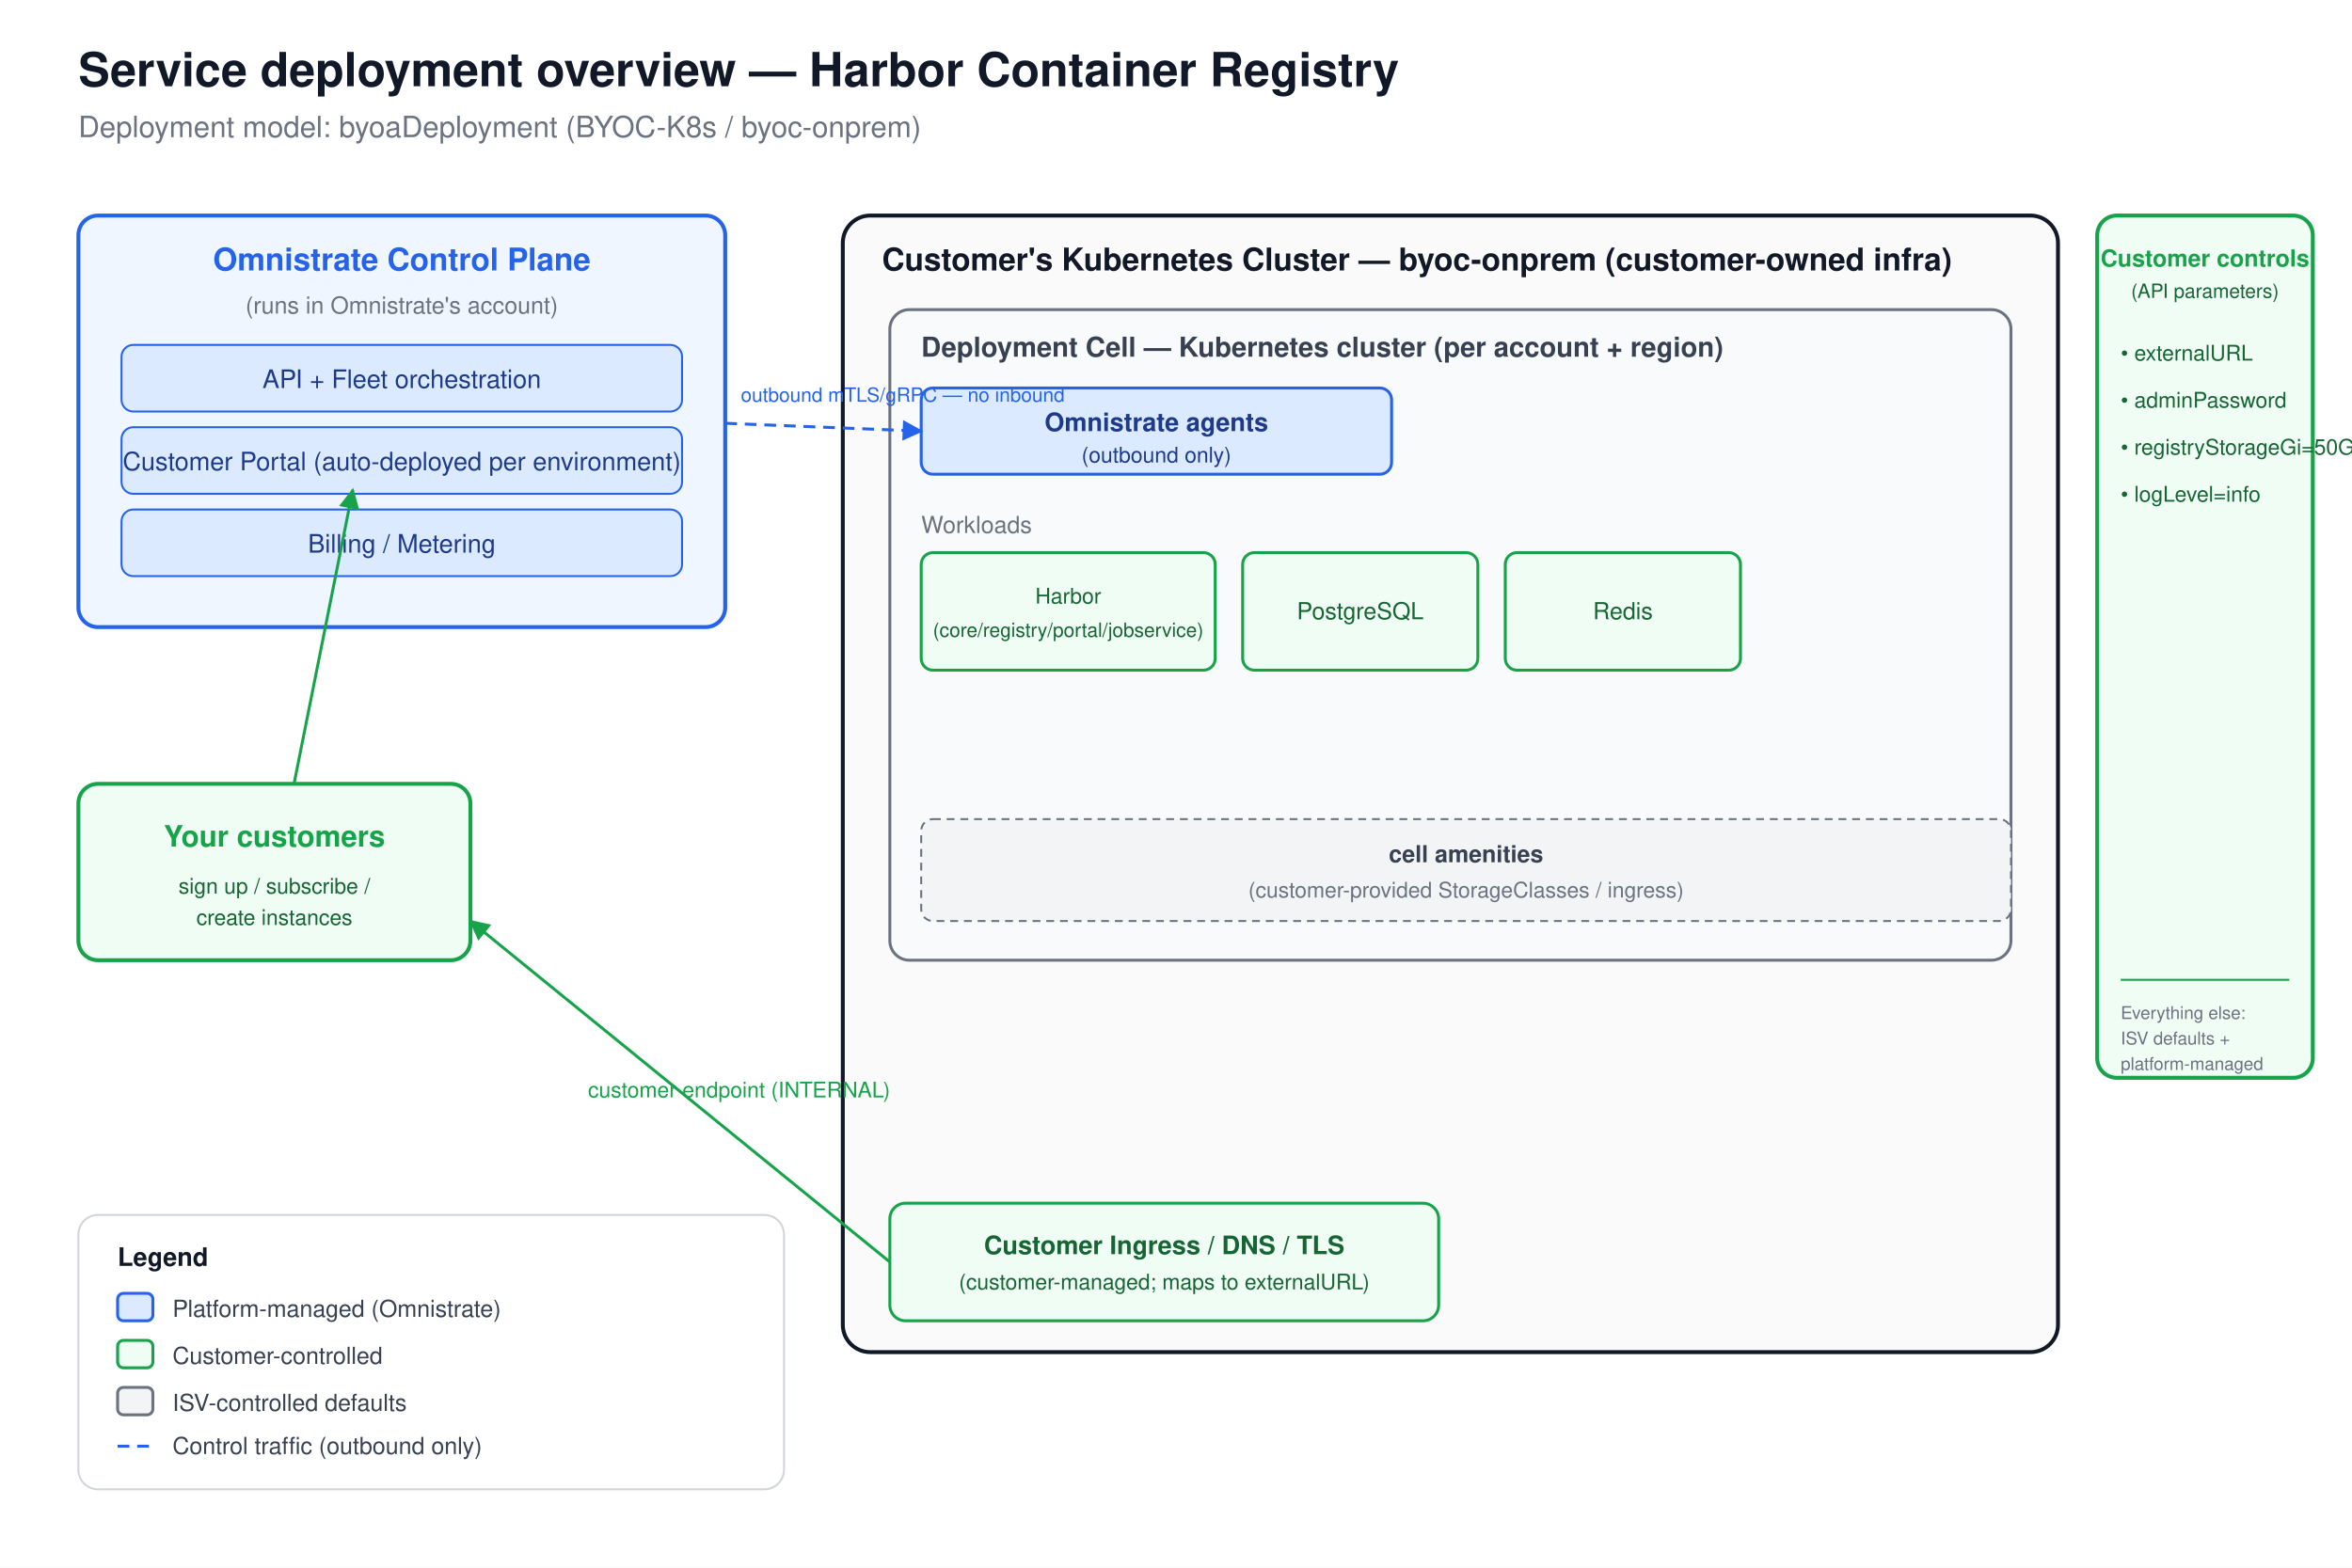
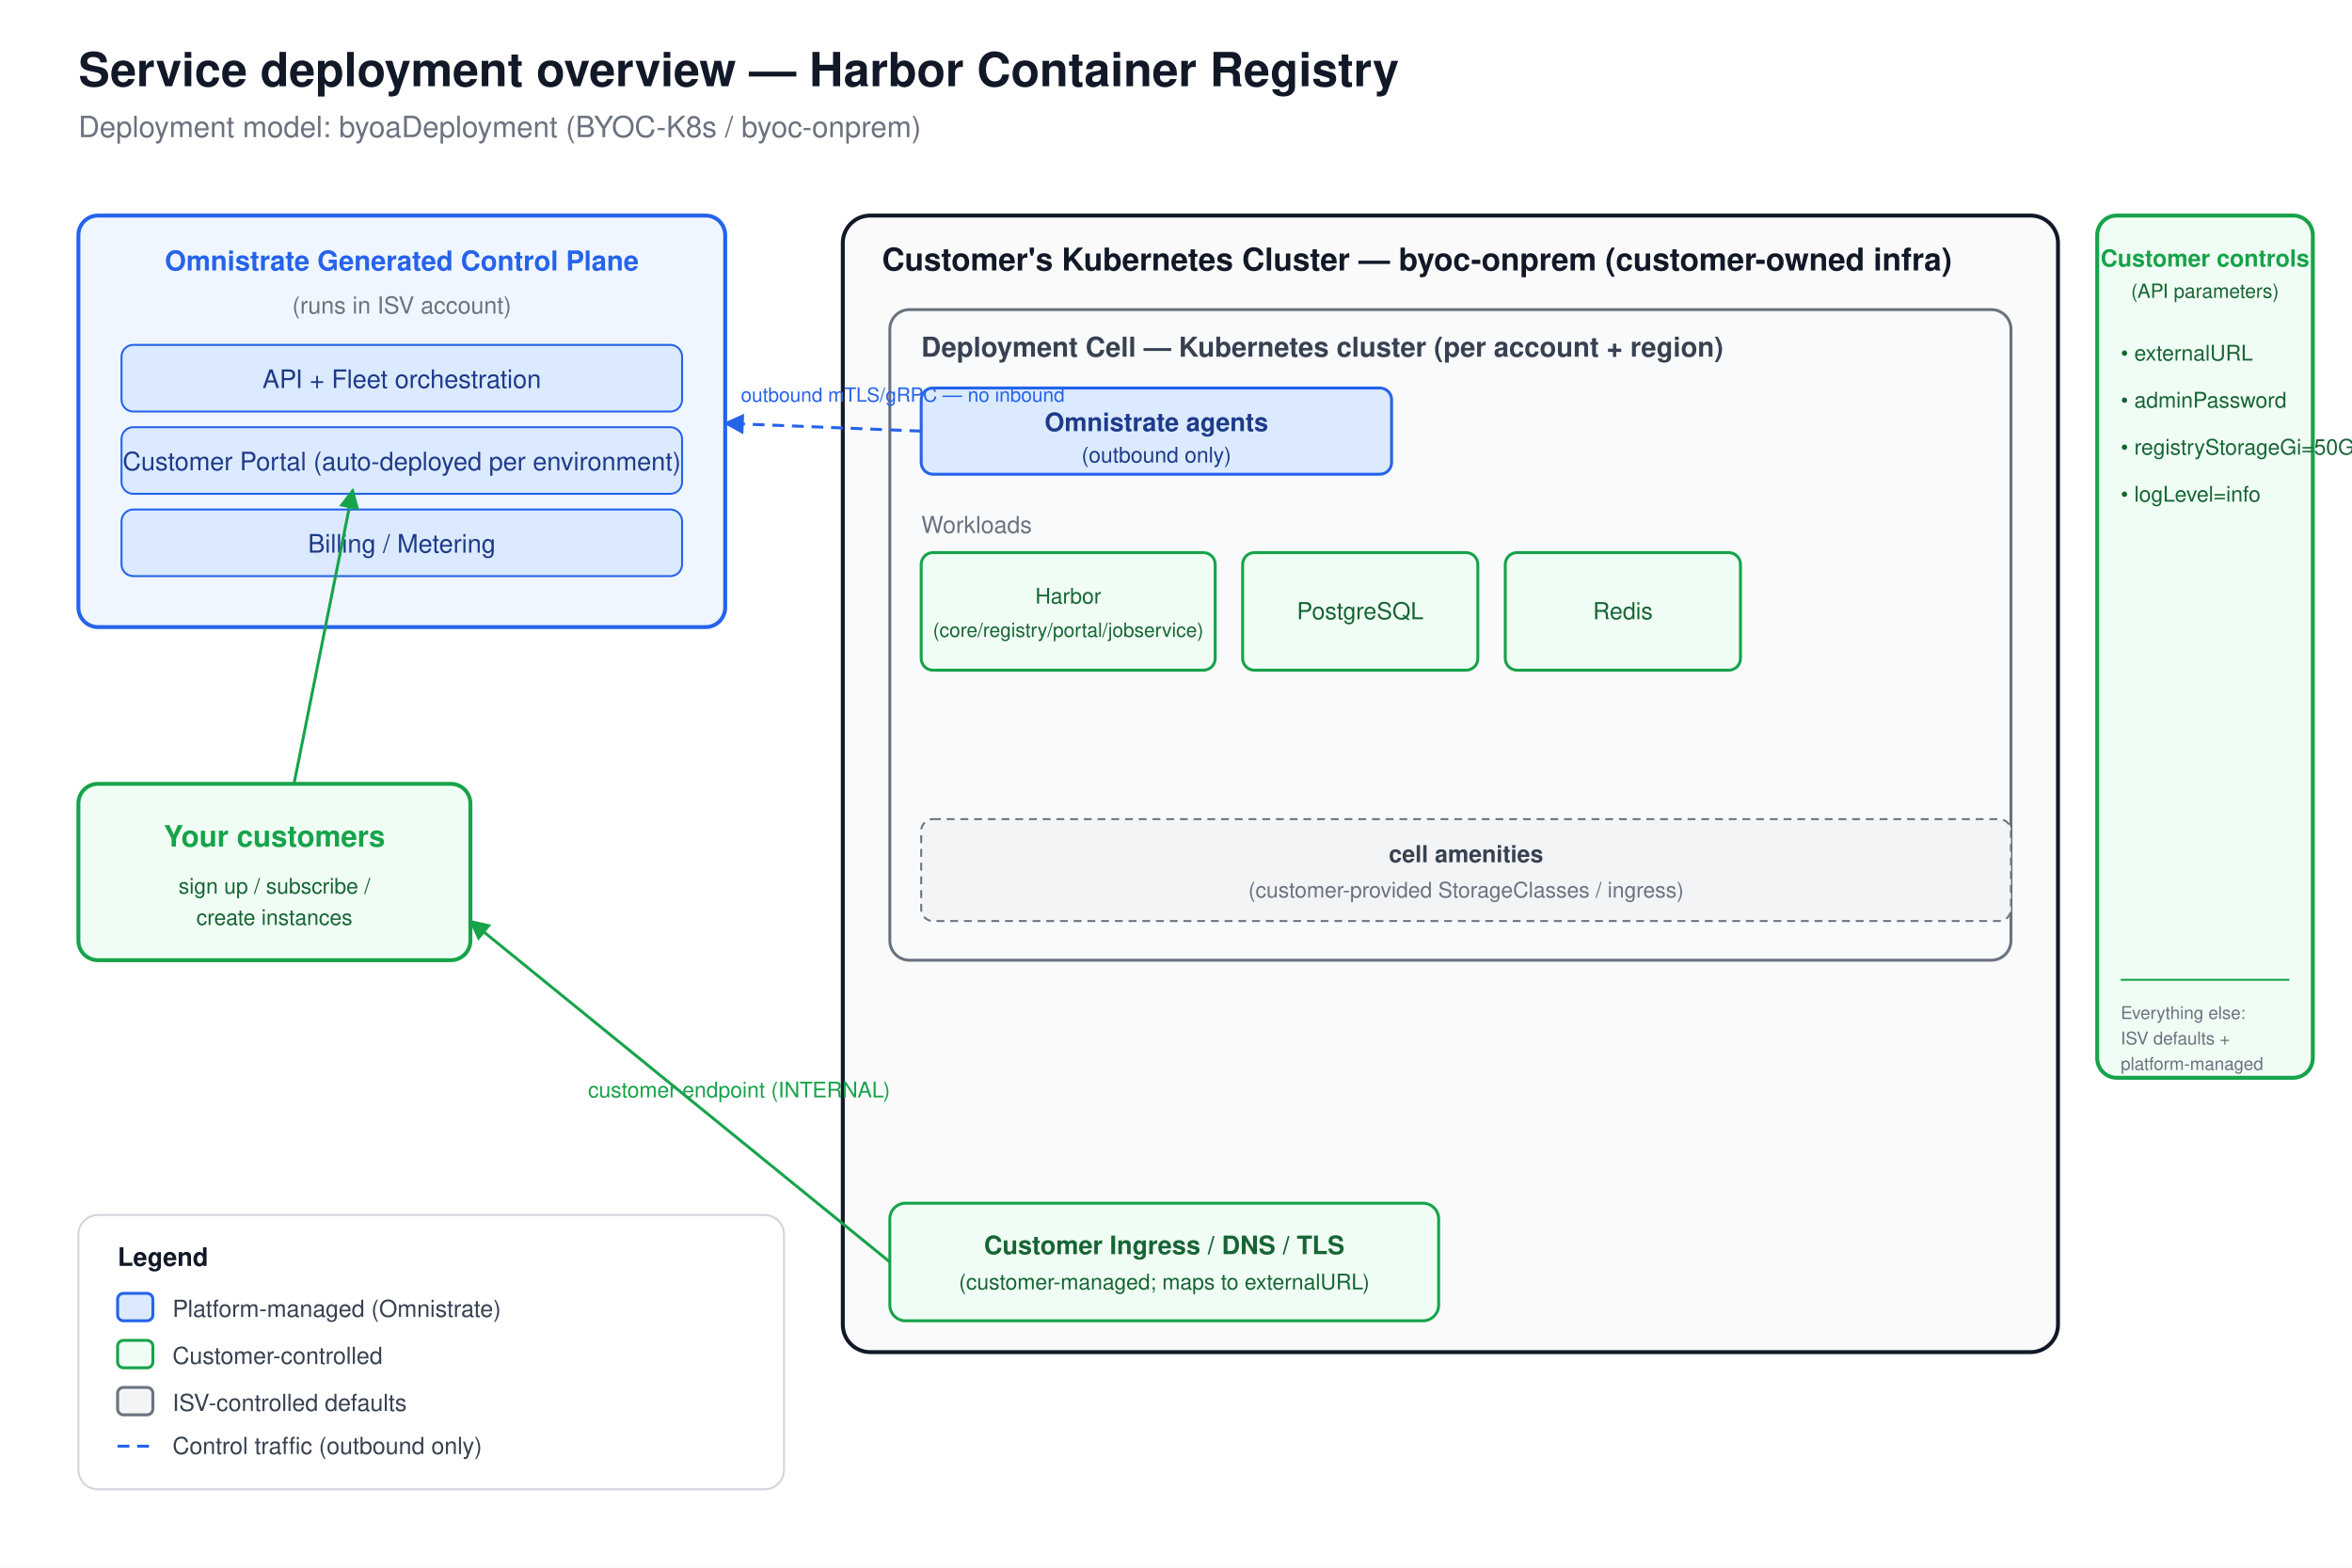
<svg xmlns="http://www.w3.org/2000/svg" width="1200" height="800" viewBox="0 0 1200 800" font-family="Helvetica, Arial, sans-serif">
  <rect x="0" y="0" width="1200" height="800" fill="#ffffff" />
  <g id="title">
    <text id="diagram-title" x="40" y="44" font-size="24" font-weight="bold" fill="#111827">Service deployment overview — Harbor Container Registry</text>
    <text id="diagram-subtitle" x="40" y="70" font-size="15" fill="#6b7280">Deployment model: byoaDeployment (BYOC-K8s / byoc-onprem)</text>
  </g>
  <g id="control-plane">
    <rect x="40" y="110" width="330" height="210" rx="10" fill="#eff6ff" stroke="#2563eb" stroke-width="2" />
-     <text x="205" y="138" font-size="16" font-weight="bold" fill="#2563eb" text-anchor="middle">Omnistrate Control Plane</text>
-     <text x="205" y="160" font-size="12" fill="#6b7280" text-anchor="middle">(runs in Omnistrate's account)</text>
+     <text x="205" y="138" font-size="14" font-weight="bold" fill="#2563eb" text-anchor="middle">Omnistrate Generated Control Plane</text>
+     <text x="205" y="160" font-size="12" fill="#6b7280" text-anchor="middle">(runs in ISV account)</text>
    <rect x="62" y="176" width="286" height="34" rx="6" fill="#dbeafe" stroke="#2563eb" stroke-width="1" />
    <text x="205" y="198" font-size="13" fill="#1e3a8a" text-anchor="middle">API + Fleet orchestration</text>
    <rect x="62" y="218" width="286" height="34" rx="6" fill="#dbeafe" stroke="#2563eb" stroke-width="1" />
    <text id="portal-label" x="205" y="240" font-size="13" fill="#1e3a8a" text-anchor="middle">Customer Portal (auto-deployed per environment)</text>
    <rect x="62" y="260" width="286" height="34" rx="6" fill="#dbeafe" stroke="#2563eb" stroke-width="1" />
    <text x="205" y="282" font-size="13" fill="#1e3a8a" text-anchor="middle">Billing / Metering</text>
  </g>
  <g id="customers">
    <rect x="40" y="400" width="200" height="90" rx="10" fill="#f0fdf4" stroke="#16a34a" stroke-width="2" />
    <text x="140" y="432" font-size="15" font-weight="bold" fill="#16a34a" text-anchor="middle">Your customers</text>
    <text x="140" y="456" font-size="11" fill="#166534" text-anchor="middle">sign up / subscribe /</text>
    <text x="140" y="472" font-size="11" fill="#166534" text-anchor="middle">create instances</text>
    <path id="customer-portal-link" d="M 150 400 L 180 250" fill="none" stroke="#16a34a" stroke-width="1.5" marker-end="url(#arrow-green)" />
  </g>
  <g id="dataplane-boundary">
    <rect x="430" y="110" width="620" height="580" rx="14" fill="#fafafa" stroke="#111827" stroke-width="2" stroke-dasharray="1 0" />
    <text id="boundary-label" x="450" y="138" font-size="16" font-weight="bold" fill="#111827">Customer's Kubernetes Cluster — byoc-onprem (customer-owned infra)</text>
    <g id="deployment-cell">
      <rect x="454" y="158" width="572" height="332" rx="10" fill="#f9fafb" stroke="#6b7280" stroke-width="1.5" />
      <text x="470" y="182" font-size="14" font-weight="bold" fill="#374151">Deployment Cell — Kubernetes cluster (per account + region)</text>
      <g id="dp-agent">
        <rect x="470" y="198" width="240" height="44" rx="6" fill="#dbeafe" stroke="#2563eb" stroke-width="1.5" />
        <text x="590" y="220" font-size="13" font-weight="bold" fill="#1e3a8a" text-anchor="middle">Omnistrate agents</text>
        <text x="590" y="236" font-size="11" fill="#1e3a8a" text-anchor="middle">(outbound only)</text>
      </g>
      <g id="workloads">
        <text x="470" y="272" font-size="12" fill="#6b7280">Workloads</text>
        <g id="workload-slot-1">
          <rect x="470" y="282" width="150" height="60" rx="6" fill="#f0fdf4" stroke="#16a34a" stroke-width="1.5" />
          <text id="workload-label-1" x="545" y="308" font-size="11" fill="#166534" text-anchor="middle">Harbor</text>
          <text x="545" y="325" font-size="10" fill="#166534" text-anchor="middle">(core/registry/portal/jobservice)</text>
        </g>
        <g id="workload-slot-2">
          <rect x="634" y="282" width="120" height="60" rx="6" fill="#f0fdf4" stroke="#16a34a" stroke-width="1.5" />
          <text id="workload-label-2" x="694" y="316" font-size="12" fill="#166534" text-anchor="middle">PostgreSQL</text>
        </g>
        <g id="workload-slot-3">
          <rect x="768" y="282" width="120" height="60" rx="6" fill="#f0fdf4" stroke="#16a34a" stroke-width="1.5" />
          <text id="workload-label-3" x="828" y="316" font-size="12" fill="#166534" text-anchor="middle">Redis</text>
        </g>
        <g id="workload-slot-4" display="none">
          <rect x="878" y="282" width="120" height="60" rx="6" fill="#f0fdf4" stroke="#16a34a" stroke-width="1.5" />
          <text id="workload-label-4" x="938" y="316" font-size="12" fill="#166534" text-anchor="middle">workload</text>
        </g>
      </g>
      <g id="cell-amenities">
        <rect x="470" y="418" width="556" height="52" rx="6" fill="#f3f4f6" stroke="#6b7280" stroke-width="1" stroke-dasharray="4 3" />
        <text x="748" y="440" font-size="12" font-weight="bold" fill="#374151" text-anchor="middle">cell amenities</text>
        <text x="748" y="458" font-size="11" fill="#6b7280" text-anchor="middle">(customer-provided StorageClasses / ingress)</text>
      </g>
    </g>
    <g id="managed-services" display="none">
      <text x="454" y="524" font-size="12" fill="#6b7280">Terraform-managed dependencies</text>
      <g id="svc-rds">
        <rect x="454" y="534" width="170" height="60" rx="6" fill="#f3f4f6" stroke="#6b7280" stroke-width="1.5" />
        <text x="539" y="568" font-size="13" fill="#374151" text-anchor="middle">Amazon RDS</text>
        <path d="M 539 534 L 539 342" fill="none" stroke="#6b7280" stroke-width="1.2" marker-end="url(#arrow-gray)" />
      </g>
      <g id="svc-cache">
        <rect x="644" y="534" width="170" height="60" rx="6" fill="#f3f4f6" stroke="#6b7280" stroke-width="1.5" />
        <text x="729" y="568" font-size="13" fill="#374151" text-anchor="middle">ElastiCache</text>
        <path d="M 729 534 L 729 342" fill="none" stroke="#6b7280" stroke-width="1.2" marker-end="url(#arrow-gray)" />
      </g>
      <g id="svc-s3">
        <rect x="834" y="534" width="170" height="60" rx="6" fill="#f3f4f6" stroke="#6b7280" stroke-width="1.5" />
        <text x="919" y="568" font-size="13" fill="#374151" text-anchor="middle">S3 bucket</text>
        <path d="M 919 534 L 919 342" fill="none" stroke="#6b7280" stroke-width="1.2" marker-end="url(#arrow-gray)" />
      </g>
    </g>
    <g id="ingress">
      <rect x="454" y="614" width="280" height="60" rx="8" fill="#f0fdf4" stroke="#16a34a" stroke-width="1.5" />
      <text x="594" y="640" font-size="13" font-weight="bold" fill="#166534" text-anchor="middle">Customer Ingress / DNS / TLS</text>
      <text x="594" y="658" font-size="11" fill="#166534" text-anchor="middle">(customer-managed; maps to externalURL)</text>
      <path id="endpoint-arrow" d="M 454 644 L 240 470" fill="none" stroke="#16a34a" stroke-width="1.5" marker-end="url(#arrow-green)" />
      <text id="endpoint-label" x="300" y="560" font-size="11" fill="#16a34a">customer endpoint (INTERNAL)</text>
    </g>
  </g>
-   <path id="cp-link" d="M 370 216 L 470 220" fill="none" stroke="#2563eb" stroke-width="1.5" stroke-dasharray="6 4" marker-end="url(#arrow-blue)" />
+   <path id="cp-link" d="M 470 220 L 370 216" fill="none" stroke="#2563eb" stroke-width="1.5" stroke-dasharray="6 4" marker-end="url(#arrow-blue)" />
  <text id="cp-link-label" x="378" y="205" font-size="10" fill="#2563eb">outbound mTLS/gRPC — no inbound</text>
  <g id="airgap-note" display="none">
    <rect x="376" y="60" width="220" height="56" rx="6" fill="#fef3c7" stroke="#6b7280" stroke-width="1.2" stroke-dasharray="4 3" />
    <text x="486" y="84" font-size="11" fill="#374151" text-anchor="middle">signed installer artifact</text>
    <text x="486" y="100" font-size="11" fill="#374151" text-anchor="middle">delivered offline</text>
    <path d="M 486 116 L 550 198" fill="none" stroke="#6b7280" stroke-width="1.2" stroke-dasharray="4 3" marker-end="url(#arrow-gray)" />
  </g>
  <g id="customer-controls">
    <rect x="1070" y="110" width="110" height="440" rx="10" fill="#f0fdf4" stroke="#16a34a" stroke-width="2" />
    <text x="1125" y="136" font-size="12" font-weight="bold" fill="#16a34a" text-anchor="middle">Customer controls</text>
    <text x="1125" y="152" font-size="10" fill="#166534" text-anchor="middle">(API parameters)</text>
    <text id="param-line-1" x="1082" y="184" font-size="11" fill="#166534">• externalURL</text>
    <text id="param-line-2" x="1082" y="208" font-size="11" fill="#166534">• adminPassword</text>
    <text id="param-line-3" x="1082" y="232" font-size="11" fill="#166534">• registryStorageGi=50Gi</text>
    <text id="param-line-4" x="1082" y="256" font-size="11" fill="#166534">• logLevel=info</text>
    <text id="param-line-5" x="1082" y="280" font-size="11" fill="#166534" display="none">• &lt;param 5&gt;</text>
    <text id="param-line-6" x="1082" y="304" font-size="11" fill="#166534" display="none">• &lt;param 6&gt;</text>
    <line x1="1082" y1="500" x2="1168" y2="500" stroke="#16a34a" stroke-width="1" />
    <text x="1082" y="520" font-size="9" fill="#6b7280">Everything else:</text>
    <text x="1082" y="533" font-size="9" fill="#6b7280">ISV defaults +</text>
    <text x="1082" y="546" font-size="9" fill="#6b7280">platform-managed</text>
  </g>
  <g id="legend">
    <rect x="40" y="620" width="360" height="140" rx="10" fill="#ffffff" stroke="#d1d5db" stroke-width="1" />
    <text x="60" y="646" font-size="13" font-weight="bold" fill="#111827">Legend</text>
    <rect x="60" y="660" width="18" height="14" rx="3" fill="#dbeafe" stroke="#2563eb" stroke-width="1.5" />
    <text x="88" y="672" font-size="12" fill="#374151">Platform-managed (Omnistrate)</text>
    <rect x="60" y="684" width="18" height="14" rx="3" fill="#f0fdf4" stroke="#16a34a" stroke-width="1.5" />
    <text x="88" y="696" font-size="12" fill="#374151">Customer-controlled</text>
    <rect x="60" y="708" width="18" height="14" rx="3" fill="#f3f4f6" stroke="#6b7280" stroke-width="1.5" />
    <text x="88" y="720" font-size="12" fill="#374151">ISV-controlled defaults</text>
    <line x1="60" y1="738" x2="78" y2="738" stroke="#2563eb" stroke-width="1.5" stroke-dasharray="6 4" />
    <text x="88" y="742" font-size="12" fill="#374151">Control traffic (outbound only)</text>
  </g>
  <defs>
    <marker id="arrow-blue" viewBox="0 0 10 10" refX="9" refY="5" markerWidth="7" markerHeight="7" orient="auto-start-reverse">
      <path d="M 0 0 L 10 5 L 0 10 z" fill="#2563eb" />
    </marker>
    <marker id="arrow-green" viewBox="0 0 10 10" refX="9" refY="5" markerWidth="7" markerHeight="7" orient="auto-start-reverse">
      <path d="M 0 0 L 10 5 L 0 10 z" fill="#16a34a" />
    </marker>
    <marker id="arrow-gray" viewBox="0 0 10 10" refX="9" refY="5" markerWidth="7" markerHeight="7" orient="auto-start-reverse">
      <path d="M 0 0 L 10 5 L 0 10 z" fill="#6b7280" />
    </marker>
  </defs>
</svg>
